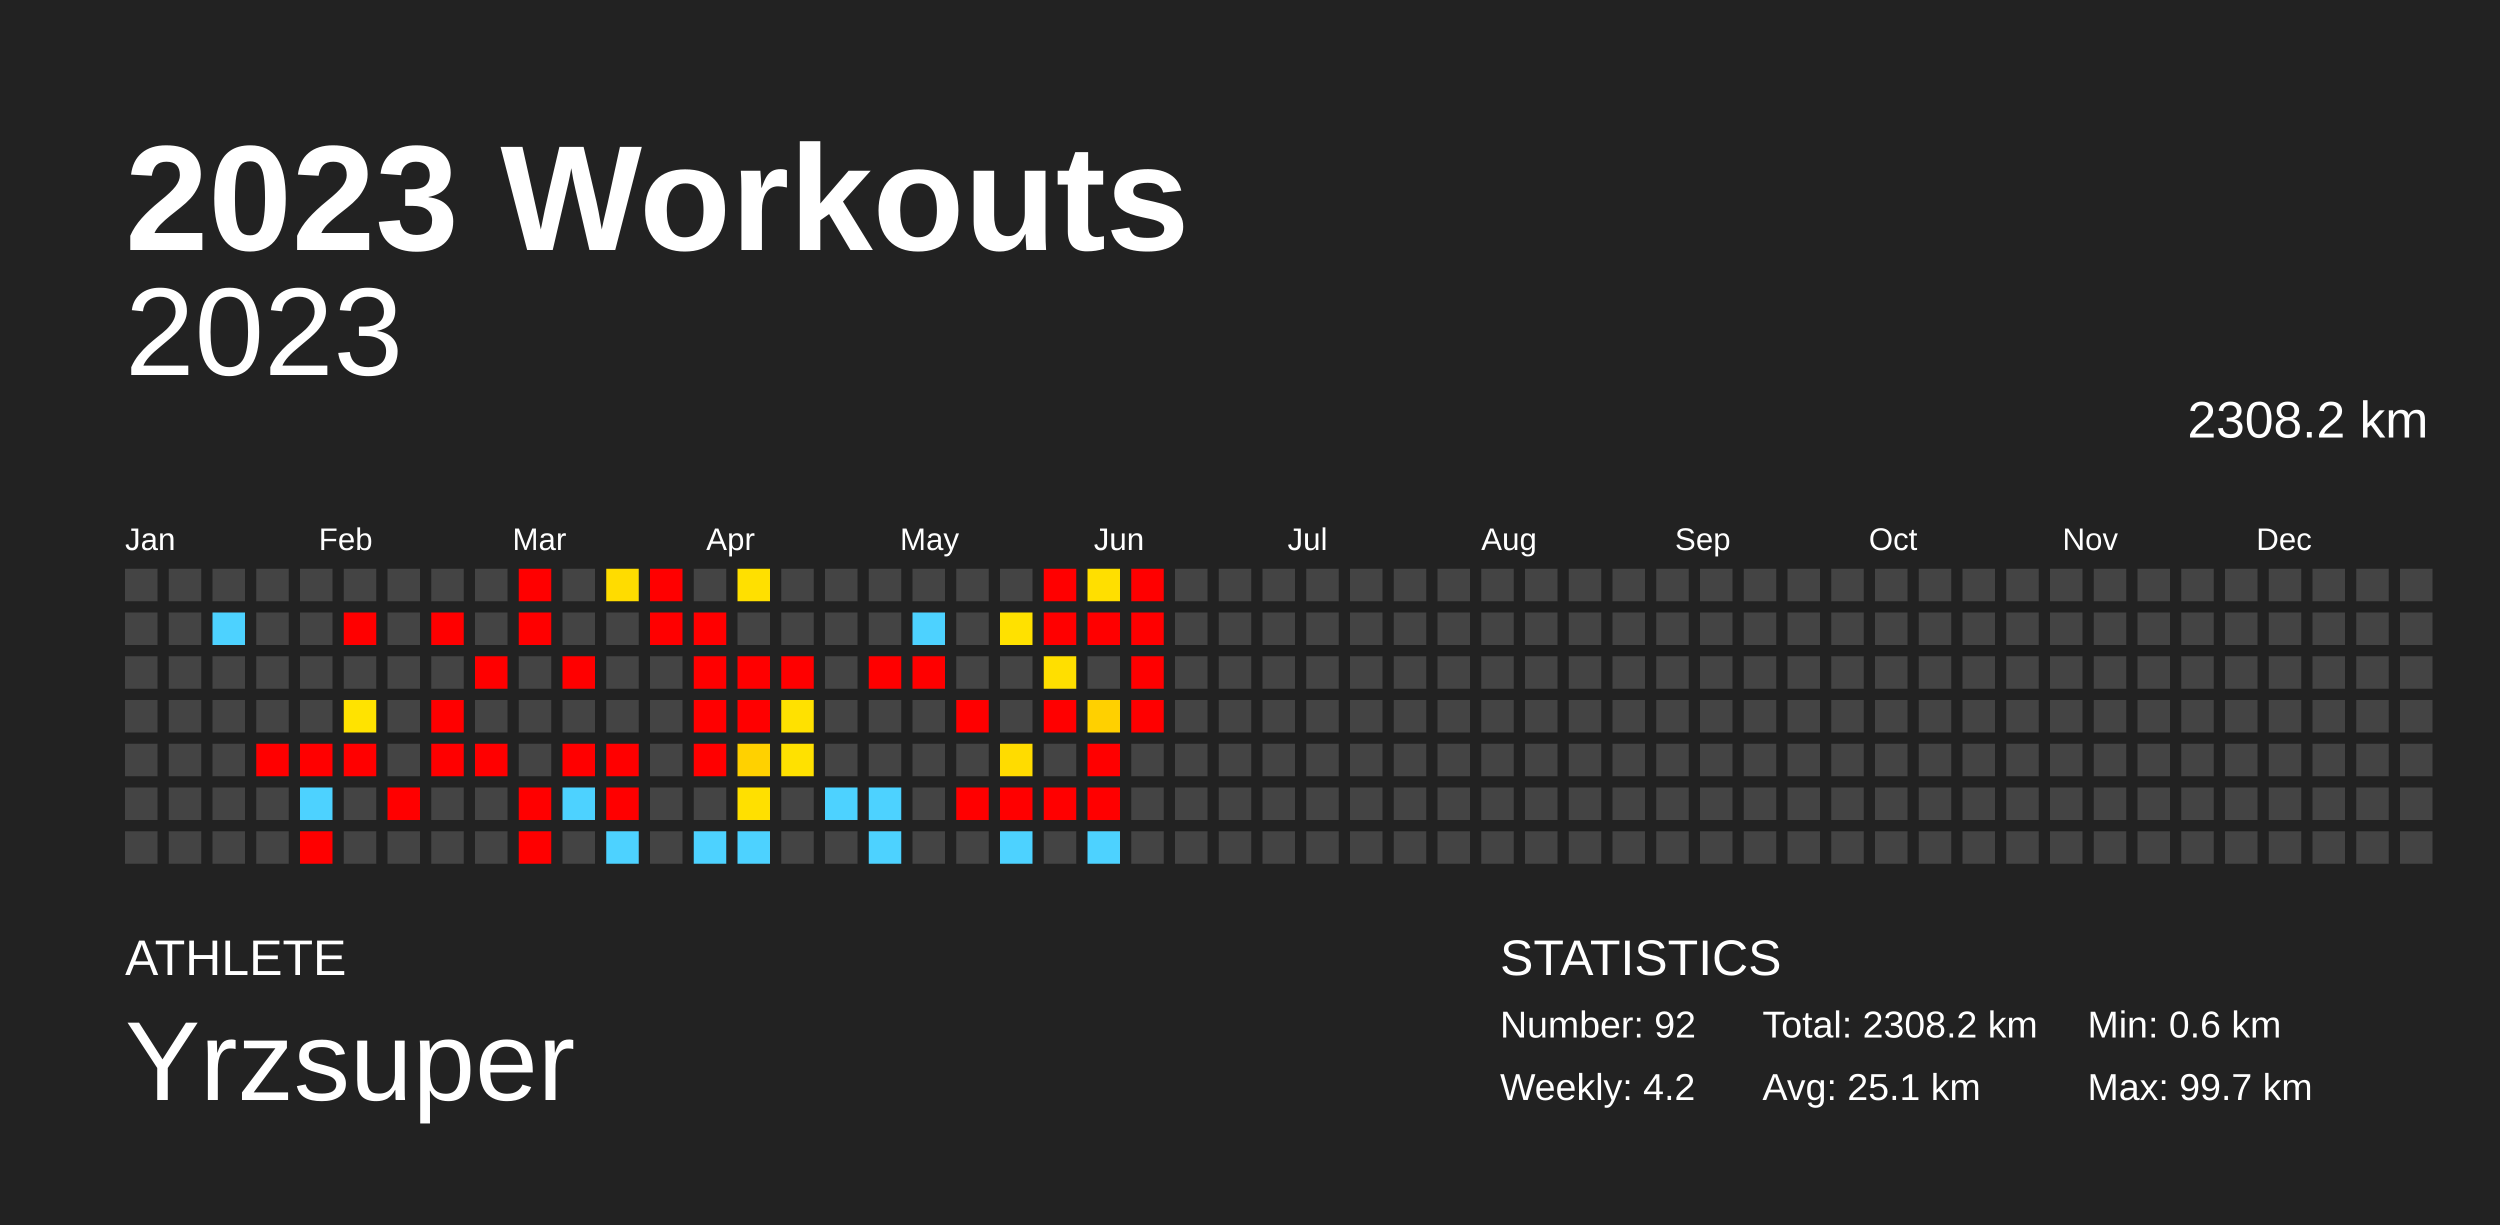
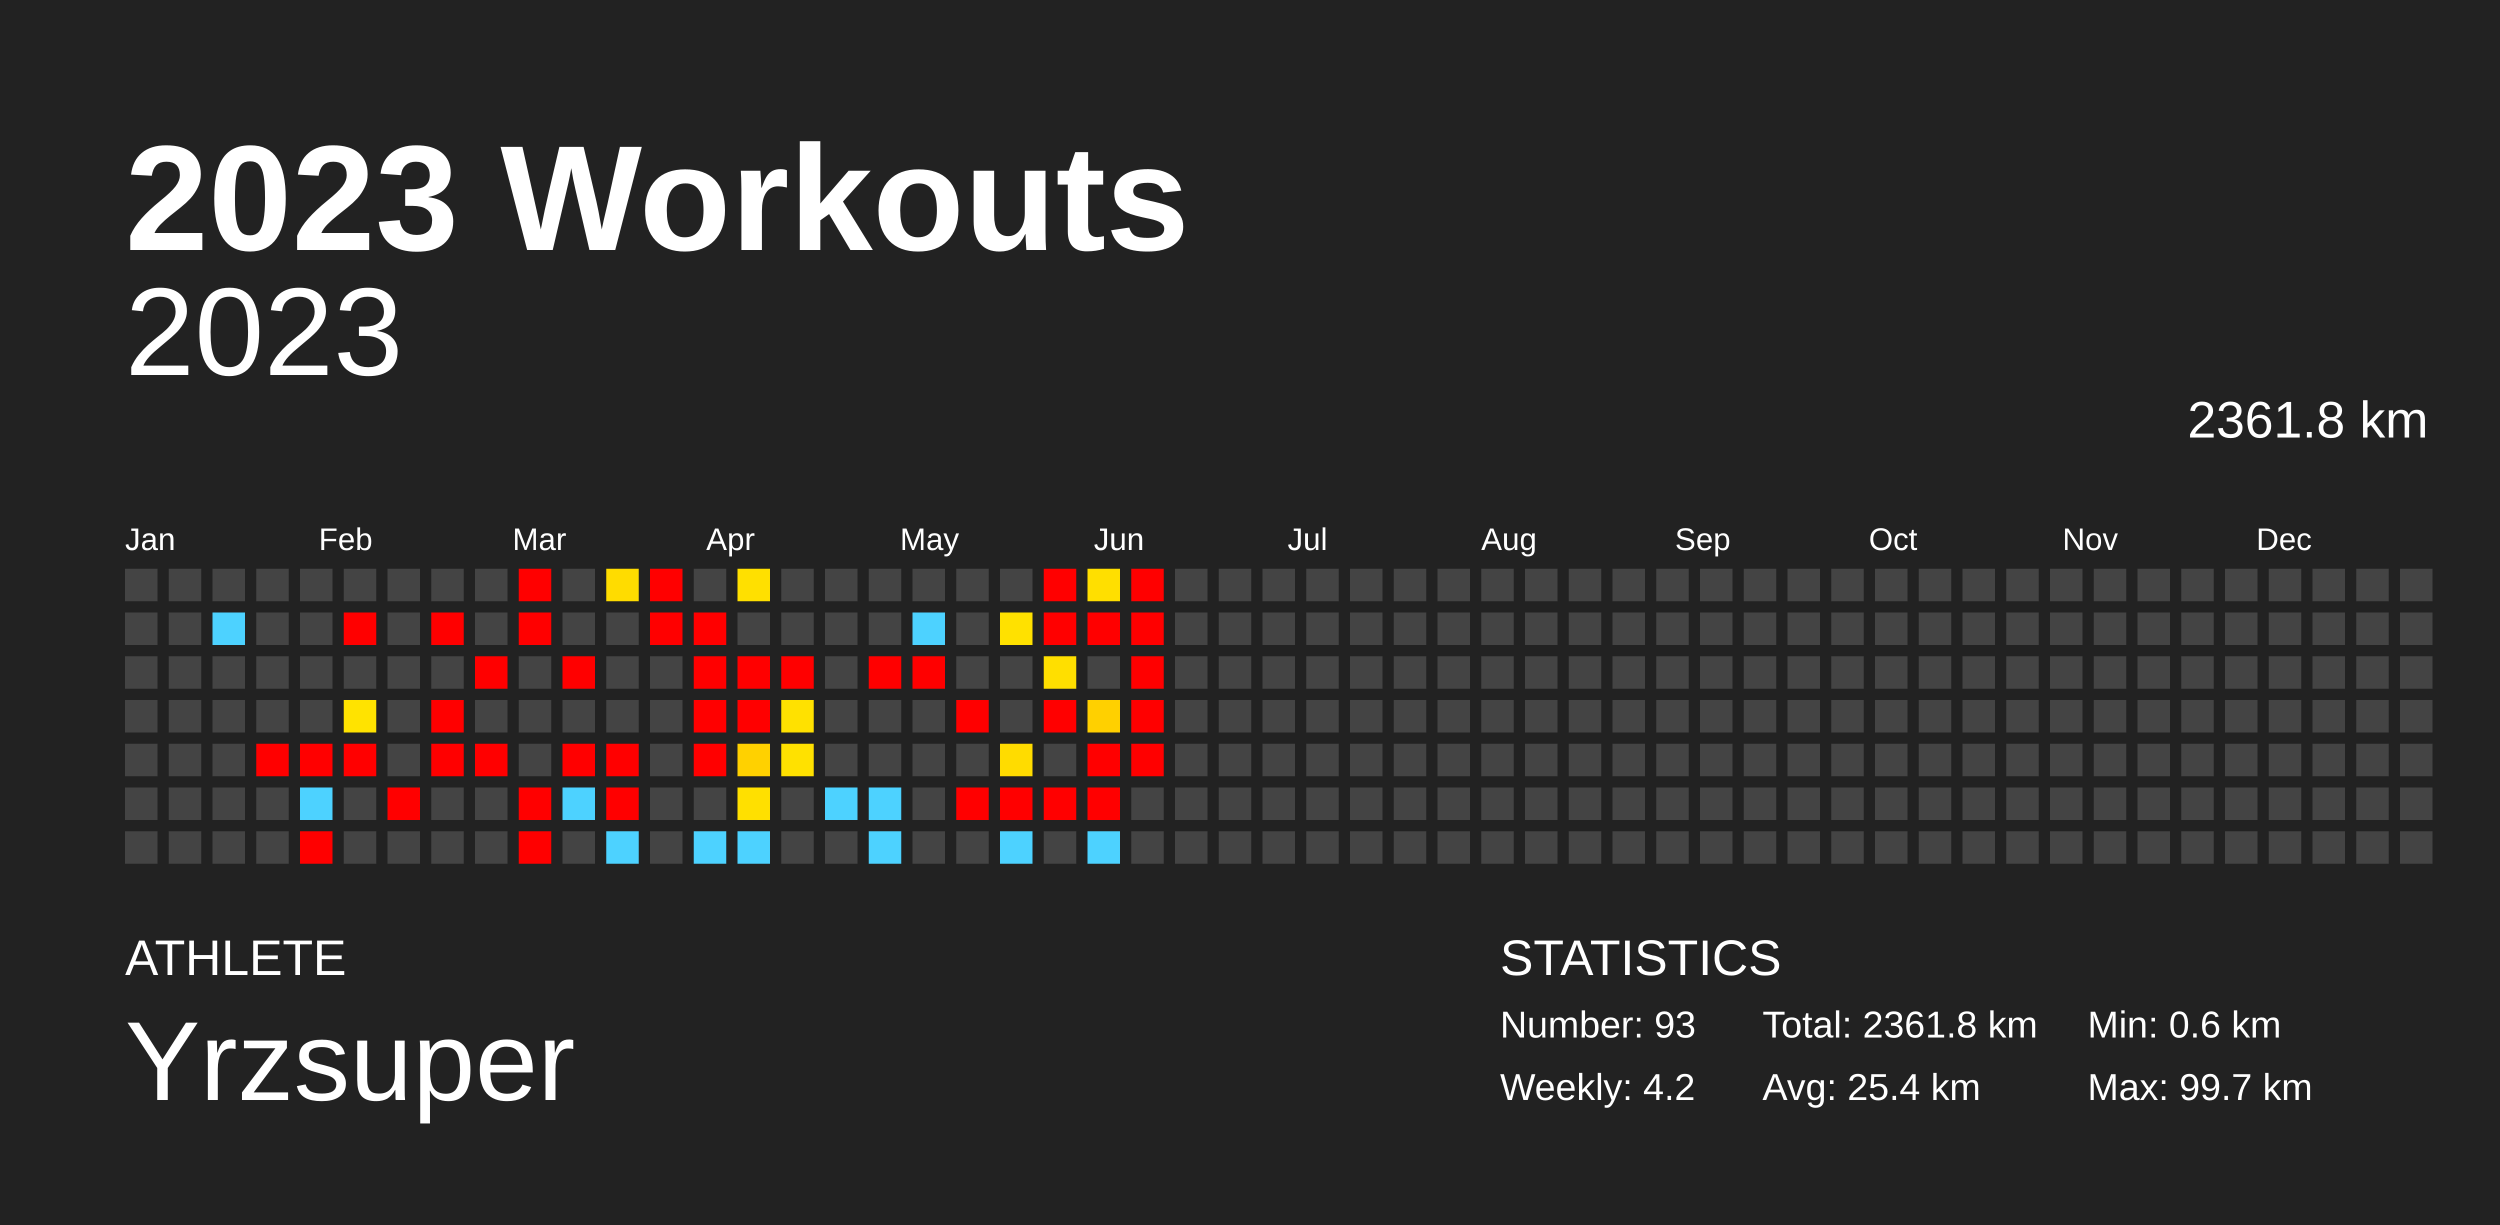
<svg xmlns="http://www.w3.org/2000/svg" baseProfile="full" height="98mm" version="1.1" viewBox="0,0,200,98" width="200mm">
  <defs />
  <rect fill="#222222" height="98" width="200" x="0" y="0" />
  <text fill="#FFFFFF" style="font-size:12px; font-family:Arial; font-weight:bold;" x="10" y="20">2023 Workouts</text>
  <text fill="#FFFFFF" style="font-size:4px; font-family:Arial" x="10" y="78">ATHLETE</text>
  <text fill="#FFFFFF" style="font-size:9px; font-family:Arial" x="10" y="88">Yrzsuper</text>
  <text fill="#FFFFFF" style="font-size:4px; font-family:Arial" x="120" y="78">STATISTICS</text>
-   <text fill="#FFFFFF" style="font-size:3px; font-family:Arial" x="120" y="83">Number: 92</text>
+   <text fill="#FFFFFF" style="font-size:3px; font-family:Arial" x="120" y="83">Number: 93</text>
  <text fill="#FFFFFF" style="font-size:3px; font-family:Arial" x="120" y="88">Weekly: 4.2</text>
-   <text fill="#FFFFFF" style="font-size:3px; font-family:Arial" x="141" y="83">Total: 2308.2 km</text>
-   <text fill="#FFFFFF" style="font-size:3px; font-family:Arial" x="141" y="88">Avg: 25.1 km</text>
+   <text fill="#FFFFFF" style="font-size:3px; font-family:Arial" x="141" y="83">Total: 2361.8 km</text>
+   <text fill="#FFFFFF" style="font-size:3px; font-family:Arial" x="141" y="88">Avg: 25.4 km</text>
  <text fill="#FFFFFF" style="font-size:3px; font-family:Arial" x="167" y="83">Min: 0.6 km</text>
  <text fill="#FFFFFF" style="font-size:3px; font-family:Arial" x="167" y="88">Max: 99.7 km</text>
  <text alignment-baseline="hanging" fill="#FFFFFF" style="font-size:10.0px; font-family:Arial;" x="10" y="30">2023</text>
-   <text alignment-baseline="hanging" fill="#FFFFFF" style="font-size:4.125px; font-family:Arial;" x="175" y="35">2308.2 km</text>
+   <text alignment-baseline="hanging" fill="#FFFFFF" style="font-size:4.125px; font-family:Arial;" x="175" y="35">2361.8 km</text>
  <text fill="#FFFFFF" style="font-size:2.5px; font-family:Arial" x="10.0" y="44">Jan</text>
  <text fill="#FFFFFF" style="font-size:2.5px; font-family:Arial" x="25.5" y="44">Feb</text>
  <text fill="#FFFFFF" style="font-size:2.5px; font-family:Arial" x="41.0" y="44">Mar</text>
  <text fill="#FFFFFF" style="font-size:2.5px; font-family:Arial" x="56.5" y="44">Apr</text>
  <text fill="#FFFFFF" style="font-size:2.5px; font-family:Arial" x="72.0" y="44">May</text>
  <text fill="#FFFFFF" style="font-size:2.5px; font-family:Arial" x="87.5" y="44">Jun</text>
  <text fill="#FFFFFF" style="font-size:2.5px; font-family:Arial" x="103.0" y="44">Jul</text>
  <text fill="#FFFFFF" style="font-size:2.5px; font-family:Arial" x="118.5" y="44">Aug</text>
  <text fill="#FFFFFF" style="font-size:2.5px; font-family:Arial" x="134.0" y="44">Sep</text>
  <text fill="#FFFFFF" style="font-size:2.5px; font-family:Arial" x="149.5" y="44">Oct</text>
  <text fill="#FFFFFF" style="font-size:2.5px; font-family:Arial" x="165.0" y="44">Nov</text>
  <text fill="#FFFFFF" style="font-size:2.5px; font-family:Arial" x="180.5" y="44">Dec</text>
  <rect fill="#444444" height="2.6" width="2.6" x="10.0" y="45.5" />
  <rect fill="#444444" height="2.6" width="2.6" x="10.0" y="49.0" />
  <rect fill="#444444" height="2.6" width="2.6" x="10.0" y="52.5" />
  <rect fill="#444444" height="2.6" width="2.6" x="10.0" y="56.0" />
  <rect fill="#444444" height="2.6" width="2.6" x="10.0" y="59.5" />
  <rect fill="#444444" height="2.6" width="2.6" x="10.0" y="63.0" />
  <rect fill="#444444" height="2.6" width="2.6" x="10.0" y="66.5" />
  <rect fill="#444444" height="2.6" width="2.6" x="13.5" y="45.5" />
  <rect fill="#444444" height="2.6" width="2.6" x="13.5" y="49.0" />
  <rect fill="#444444" height="2.6" width="2.6" x="13.5" y="52.5" />
  <rect fill="#444444" height="2.6" width="2.6" x="13.5" y="56.0" />
  <rect fill="#444444" height="2.6" width="2.6" x="13.5" y="59.5" />
  <rect fill="#444444" height="2.6" width="2.6" x="13.5" y="63.0" />
  <rect fill="#444444" height="2.6" width="2.6" x="13.5" y="66.5" />
  <rect fill="#444444" height="2.6" width="2.6" x="17.0" y="45.5" />
  <rect fill="#4dd2ff" height="2.6" width="2.6" x="17.0" y="49.0" />
  <rect fill="#444444" height="2.6" width="2.6" x="17.0" y="52.5" />
  <rect fill="#444444" height="2.6" width="2.6" x="17.0" y="56.0" />
  <rect fill="#444444" height="2.6" width="2.6" x="17.0" y="59.5" />
  <rect fill="#444444" height="2.6" width="2.6" x="17.0" y="63.0" />
  <rect fill="#444444" height="2.6" width="2.6" x="17.0" y="66.5" />
  <rect fill="#444444" height="2.6" width="2.6" x="20.5" y="45.5" />
  <rect fill="#444444" height="2.6" width="2.6" x="20.5" y="49.0" />
  <rect fill="#444444" height="2.6" width="2.6" x="20.5" y="52.5" />
  <rect fill="#444444" height="2.6" width="2.6" x="20.5" y="56.0" />
  <rect fill="red" height="2.6" width="2.6" x="20.5" y="59.5" />
  <rect fill="#444444" height="2.6" width="2.6" x="20.5" y="63.0" />
  <rect fill="#444444" height="2.6" width="2.6" x="20.5" y="66.5" />
  <rect fill="#444444" height="2.6" width="2.6" x="24.0" y="45.5" />
  <rect fill="#444444" height="2.6" width="2.6" x="24.0" y="49.0" />
  <rect fill="#444444" height="2.6" width="2.6" x="24.0" y="52.5" />
  <rect fill="#444444" height="2.6" width="2.6" x="24.0" y="56.0" />
  <rect fill="red" height="2.6" width="2.6" x="24.0" y="59.5" />
  <rect fill="#4dd2ff" height="2.6" width="2.6" x="24.0" y="63.0" />
  <rect fill="red" height="2.6" width="2.6" x="24.0" y="66.5" />
  <rect fill="#444444" height="2.6" width="2.6" x="27.5" y="45.5" />
  <rect fill="red" height="2.6" width="2.6" x="27.5" y="49.0" />
  <rect fill="#444444" height="2.6" width="2.6" x="27.5" y="52.5" />
  <rect fill="#ffe300" height="2.6" width="2.6" x="27.5" y="56.0" />
  <rect fill="red" height="2.6" width="2.6" x="27.5" y="59.5" />
  <rect fill="#444444" height="2.6" width="2.6" x="27.5" y="63.0" />
  <rect fill="#444444" height="2.6" width="2.6" x="27.5" y="66.5" />
  <rect fill="#444444" height="2.6" width="2.6" x="31.0" y="45.5" />
  <rect fill="#444444" height="2.6" width="2.6" x="31.0" y="49.0" />
  <rect fill="#444444" height="2.6" width="2.6" x="31.0" y="52.5" />
  <rect fill="#444444" height="2.6" width="2.6" x="31.0" y="56.0" />
  <rect fill="#444444" height="2.6" width="2.6" x="31.0" y="59.5" />
  <rect fill="red" height="2.6" width="2.6" x="31.0" y="63.0" />
  <rect fill="#444444" height="2.6" width="2.6" x="31.0" y="66.5" />
  <rect fill="#444444" height="2.6" width="2.6" x="34.5" y="45.5" />
  <rect fill="red" height="2.6" width="2.6" x="34.5" y="49.0" />
  <rect fill="#444444" height="2.6" width="2.6" x="34.5" y="52.5" />
  <rect fill="red" height="2.6" width="2.6" x="34.5" y="56.0" />
  <rect fill="red" height="2.6" width="2.6" x="34.5" y="59.5" />
  <rect fill="#444444" height="2.6" width="2.6" x="34.5" y="63.0" />
  <rect fill="#444444" height="2.6" width="2.6" x="34.5" y="66.5" />
  <rect fill="#444444" height="2.6" width="2.6" x="38.0" y="45.5" />
  <rect fill="#444444" height="2.6" width="2.6" x="38.0" y="49.0" />
  <rect fill="red" height="2.6" width="2.6" x="38.0" y="52.5" />
  <rect fill="#444444" height="2.6" width="2.6" x="38.0" y="56.0" />
  <rect fill="red" height="2.6" width="2.6" x="38.0" y="59.5" />
  <rect fill="#444444" height="2.6" width="2.6" x="38.0" y="63.0" />
  <rect fill="#444444" height="2.6" width="2.6" x="38.0" y="66.5" />
  <rect fill="red" height="2.6" width="2.6" x="41.5" y="45.5" />
  <rect fill="red" height="2.6" width="2.6" x="41.5" y="49.0" />
  <rect fill="#444444" height="2.6" width="2.6" x="41.5" y="52.5" />
  <rect fill="#444444" height="2.6" width="2.6" x="41.5" y="56.0" />
  <rect fill="#444444" height="2.6" width="2.6" x="41.5" y="59.5" />
  <rect fill="red" height="2.6" width="2.6" x="41.5" y="63.0" />
  <rect fill="red" height="2.6" width="2.6" x="41.5" y="66.5" />
  <rect fill="#444444" height="2.6" width="2.6" x="45.0" y="45.5" />
  <rect fill="#444444" height="2.6" width="2.6" x="45.0" y="49.0" />
  <rect fill="red" height="2.6" width="2.6" x="45.0" y="52.5" />
  <rect fill="#444444" height="2.6" width="2.6" x="45.0" y="56.0" />
  <rect fill="red" height="2.6" width="2.6" x="45.0" y="59.5" />
  <rect fill="#4dd2ff" height="2.6" width="2.6" x="45.0" y="63.0" />
  <rect fill="#444444" height="2.6" width="2.6" x="45.0" y="66.5" />
  <rect fill="#ffdc00" height="2.6" width="2.6" x="48.5" y="45.5" />
  <rect fill="#444444" height="2.6" width="2.6" x="48.5" y="49.0" />
  <rect fill="#444444" height="2.6" width="2.6" x="48.5" y="52.5" />
  <rect fill="#444444" height="2.6" width="2.6" x="48.5" y="56.0" />
  <rect fill="red" height="2.6" width="2.6" x="48.5" y="59.5" />
  <rect fill="red" height="2.6" width="2.6" x="48.5" y="63.0" />
  <rect fill="#4dd2ff" height="2.6" width="2.6" x="48.5" y="66.5" />
  <rect fill="red" height="2.6" width="2.6" x="52.0" y="45.5" />
  <rect fill="red" height="2.6" width="2.6" x="52.0" y="49.0" />
  <rect fill="#444444" height="2.6" width="2.6" x="52.0" y="52.5" />
  <rect fill="#444444" height="2.6" width="2.6" x="52.0" y="56.0" />
  <rect fill="#444444" height="2.6" width="2.6" x="52.0" y="59.5" />
  <rect fill="#444444" height="2.6" width="2.6" x="52.0" y="63.0" />
  <rect fill="#444444" height="2.6" width="2.6" x="52.0" y="66.5" />
  <rect fill="#444444" height="2.6" width="2.6" x="55.5" y="45.5" />
  <rect fill="red" height="2.6" width="2.6" x="55.5" y="49.0" />
  <rect fill="red" height="2.6" width="2.6" x="55.5" y="52.5" />
  <rect fill="red" height="2.6" width="2.6" x="55.5" y="56.0" />
  <rect fill="red" height="2.6" width="2.6" x="55.5" y="59.5" />
  <rect fill="#444444" height="2.6" width="2.6" x="55.5" y="63.0" />
  <rect fill="#4dd2ff" height="2.6" width="2.6" x="55.5" y="66.5" />
  <rect fill="#ffe000" height="2.6" width="2.6" x="59.0" y="45.5" />
  <rect fill="#444444" height="2.6" width="2.6" x="59.0" y="49.0" />
  <rect fill="red" height="2.6" width="2.6" x="59.0" y="52.5" />
  <rect fill="red" height="2.6" width="2.6" x="59.0" y="56.0" />
  <rect fill="#ffd100" height="2.6" width="2.6" x="59.0" y="59.5" />
  <rect fill="#ffe000" height="2.6" width="2.6" x="59.0" y="63.0" />
  <rect fill="#4dd2ff" height="2.6" width="2.6" x="59.0" y="66.5" />
  <rect fill="#444444" height="2.6" width="2.6" x="62.5" y="45.5" />
  <rect fill="#444444" height="2.6" width="2.6" x="62.5" y="49.0" />
  <rect fill="red" height="2.6" width="2.6" x="62.5" y="52.5" />
  <rect fill="#ffe100" height="2.6" width="2.6" x="62.5" y="56.0" />
  <rect fill="#ffe100" height="2.6" width="2.6" x="62.5" y="59.5" />
  <rect fill="#444444" height="2.6" width="2.6" x="62.5" y="63.0" />
  <rect fill="#444444" height="2.6" width="2.6" x="62.5" y="66.5" />
  <rect fill="#444444" height="2.6" width="2.6" x="66.0" y="45.5" />
  <rect fill="#444444" height="2.6" width="2.6" x="66.0" y="49.0" />
  <rect fill="#444444" height="2.6" width="2.6" x="66.0" y="52.5" />
  <rect fill="#444444" height="2.6" width="2.6" x="66.0" y="56.0" />
  <rect fill="#444444" height="2.6" width="2.6" x="66.0" y="59.5" />
  <rect fill="#4dd2ff" height="2.6" width="2.6" x="66.0" y="63.0" />
  <rect fill="#444444" height="2.6" width="2.6" x="66.0" y="66.5" />
  <rect fill="#444444" height="2.6" width="2.6" x="69.5" y="45.5" />
  <rect fill="#444444" height="2.6" width="2.6" x="69.5" y="49.0" />
  <rect fill="red" height="2.6" width="2.6" x="69.5" y="52.5" />
  <rect fill="#444444" height="2.6" width="2.6" x="69.5" y="56.0" />
  <rect fill="#444444" height="2.6" width="2.6" x="69.5" y="59.5" />
  <rect fill="#4dd2ff" height="2.6" width="2.6" x="69.5" y="63.0" />
  <rect fill="#4dd2ff" height="2.6" width="2.6" x="69.5" y="66.5" />
  <rect fill="#444444" height="2.6" width="2.6" x="73.0" y="45.5" />
  <rect fill="#4dd2ff" height="2.6" width="2.6" x="73.0" y="49.0" />
  <rect fill="red" height="2.6" width="2.6" x="73.0" y="52.5" />
  <rect fill="#444444" height="2.6" width="2.6" x="73.0" y="56.0" />
  <rect fill="#444444" height="2.6" width="2.6" x="73.0" y="59.5" />
  <rect fill="#444444" height="2.6" width="2.6" x="73.0" y="63.0" />
  <rect fill="#444444" height="2.6" width="2.6" x="73.0" y="66.5" />
  <rect fill="#444444" height="2.6" width="2.6" x="76.5" y="45.5" />
  <rect fill="#444444" height="2.6" width="2.6" x="76.5" y="49.0" />
  <rect fill="#444444" height="2.6" width="2.6" x="76.5" y="52.5" />
  <rect fill="red" height="2.6" width="2.6" x="76.5" y="56.0" />
  <rect fill="#444444" height="2.6" width="2.6" x="76.5" y="59.5" />
  <rect fill="red" height="2.6" width="2.6" x="76.5" y="63.0" />
  <rect fill="#444444" height="2.6" width="2.6" x="76.5" y="66.5" />
  <rect fill="#444444" height="2.6" width="2.6" x="80.0" y="45.5" />
  <rect fill="#ffe100" height="2.6" width="2.6" x="80.0" y="49.0" />
  <rect fill="#444444" height="2.6" width="2.6" x="80.0" y="52.5" />
  <rect fill="#444444" height="2.6" width="2.6" x="80.0" y="56.0" />
  <rect fill="#ffdc00" height="2.6" width="2.6" x="80.0" y="59.5" />
  <rect fill="red" height="2.6" width="2.6" x="80.0" y="63.0" />
  <rect fill="#4dd2ff" height="2.6" width="2.6" x="80.0" y="66.5" />
  <rect fill="red" height="2.6" width="2.6" x="83.5" y="45.5" />
  <rect fill="red" height="2.6" width="2.6" x="83.5" y="49.0" />
  <rect fill="#ffdf00" height="2.6" width="2.6" x="83.5" y="52.5" />
  <rect fill="red" height="2.6" width="2.6" x="83.5" y="56.0" />
  <rect fill="#444444" height="2.6" width="2.6" x="83.5" y="59.5" />
  <rect fill="red" height="2.6" width="2.6" x="83.5" y="63.0" />
  <rect fill="#444444" height="2.6" width="2.6" x="83.5" y="66.5" />
  <rect fill="#ffdf00" height="2.6" width="2.6" x="87.0" y="45.5" />
  <rect fill="red" height="2.6" width="2.6" x="87.0" y="49.0" />
  <rect fill="#444444" height="2.6" width="2.6" x="87.0" y="52.5" />
  <rect fill="#ffd000" height="2.6" width="2.6" x="87.0" y="56.0" />
  <rect fill="red" height="2.6" width="2.6" x="87.0" y="59.5" />
  <rect fill="red" height="2.6" width="2.6" x="87.0" y="63.0" />
  <rect fill="#4dd2ff" height="2.6" width="2.6" x="87.0" y="66.5" />
  <rect fill="red" height="2.6" width="2.6" x="90.5" y="45.5" />
  <rect fill="red" height="2.6" width="2.6" x="90.5" y="49.0" />
  <rect fill="red" height="2.6" width="2.6" x="90.5" y="52.5" />
  <rect fill="red" height="2.6" width="2.6" x="90.5" y="56.0" />
-   <rect fill="#444444" height="2.6" width="2.6" x="90.5" y="59.5" />
+   <rect fill="red" height="2.6" width="2.6" x="90.5" y="59.5" />
  <rect fill="#444444" height="2.6" width="2.6" x="90.5" y="63.0" />
  <rect fill="#444444" height="2.6" width="2.6" x="90.5" y="66.5" />
  <rect fill="#444444" height="2.6" width="2.6" x="94.0" y="45.5" />
  <rect fill="#444444" height="2.6" width="2.6" x="94.0" y="49.0" />
  <rect fill="#444444" height="2.6" width="2.6" x="94.0" y="52.5" />
  <rect fill="#444444" height="2.6" width="2.6" x="94.0" y="56.0" />
  <rect fill="#444444" height="2.6" width="2.6" x="94.0" y="59.5" />
  <rect fill="#444444" height="2.6" width="2.6" x="94.0" y="63.0" />
  <rect fill="#444444" height="2.6" width="2.6" x="94.0" y="66.5" />
  <rect fill="#444444" height="2.6" width="2.6" x="97.5" y="45.5" />
  <rect fill="#444444" height="2.6" width="2.6" x="97.5" y="49.0" />
  <rect fill="#444444" height="2.6" width="2.6" x="97.5" y="52.5" />
  <rect fill="#444444" height="2.6" width="2.6" x="97.5" y="56.0" />
  <rect fill="#444444" height="2.6" width="2.6" x="97.5" y="59.5" />
  <rect fill="#444444" height="2.6" width="2.6" x="97.5" y="63.0" />
  <rect fill="#444444" height="2.6" width="2.6" x="97.5" y="66.5" />
  <rect fill="#444444" height="2.6" width="2.6" x="101.0" y="45.5" />
  <rect fill="#444444" height="2.6" width="2.6" x="101.0" y="49.0" />
  <rect fill="#444444" height="2.6" width="2.6" x="101.0" y="52.5" />
  <rect fill="#444444" height="2.6" width="2.6" x="101.0" y="56.0" />
  <rect fill="#444444" height="2.6" width="2.6" x="101.0" y="59.5" />
  <rect fill="#444444" height="2.6" width="2.6" x="101.0" y="63.0" />
  <rect fill="#444444" height="2.6" width="2.6" x="101.0" y="66.5" />
  <rect fill="#444444" height="2.6" width="2.6" x="104.5" y="45.5" />
  <rect fill="#444444" height="2.6" width="2.6" x="104.5" y="49.0" />
  <rect fill="#444444" height="2.6" width="2.6" x="104.5" y="52.5" />
  <rect fill="#444444" height="2.6" width="2.6" x="104.5" y="56.0" />
  <rect fill="#444444" height="2.6" width="2.6" x="104.5" y="59.5" />
  <rect fill="#444444" height="2.6" width="2.6" x="104.5" y="63.0" />
  <rect fill="#444444" height="2.6" width="2.6" x="104.5" y="66.5" />
  <rect fill="#444444" height="2.6" width="2.6" x="108.0" y="45.5" />
  <rect fill="#444444" height="2.6" width="2.6" x="108.0" y="49.0" />
  <rect fill="#444444" height="2.6" width="2.6" x="108.0" y="52.5" />
  <rect fill="#444444" height="2.6" width="2.6" x="108.0" y="56.0" />
  <rect fill="#444444" height="2.6" width="2.6" x="108.0" y="59.5" />
  <rect fill="#444444" height="2.6" width="2.6" x="108.0" y="63.0" />
  <rect fill="#444444" height="2.6" width="2.6" x="108.0" y="66.5" />
  <rect fill="#444444" height="2.6" width="2.6" x="111.5" y="45.5" />
  <rect fill="#444444" height="2.6" width="2.6" x="111.5" y="49.0" />
  <rect fill="#444444" height="2.6" width="2.6" x="111.5" y="52.5" />
  <rect fill="#444444" height="2.6" width="2.6" x="111.5" y="56.0" />
  <rect fill="#444444" height="2.6" width="2.6" x="111.5" y="59.5" />
  <rect fill="#444444" height="2.6" width="2.6" x="111.5" y="63.0" />
  <rect fill="#444444" height="2.6" width="2.6" x="111.5" y="66.5" />
  <rect fill="#444444" height="2.6" width="2.6" x="115.0" y="45.5" />
  <rect fill="#444444" height="2.6" width="2.6" x="115.0" y="49.0" />
  <rect fill="#444444" height="2.6" width="2.6" x="115.0" y="52.5" />
  <rect fill="#444444" height="2.6" width="2.6" x="115.0" y="56.0" />
  <rect fill="#444444" height="2.6" width="2.6" x="115.0" y="59.5" />
  <rect fill="#444444" height="2.6" width="2.6" x="115.0" y="63.0" />
  <rect fill="#444444" height="2.6" width="2.6" x="115.0" y="66.5" />
  <rect fill="#444444" height="2.6" width="2.6" x="118.5" y="45.5" />
  <rect fill="#444444" height="2.6" width="2.6" x="118.5" y="49.0" />
  <rect fill="#444444" height="2.6" width="2.6" x="118.5" y="52.5" />
  <rect fill="#444444" height="2.6" width="2.6" x="118.5" y="56.0" />
  <rect fill="#444444" height="2.6" width="2.6" x="118.5" y="59.5" />
  <rect fill="#444444" height="2.6" width="2.6" x="118.5" y="63.0" />
  <rect fill="#444444" height="2.6" width="2.6" x="118.5" y="66.5" />
  <rect fill="#444444" height="2.6" width="2.6" x="122.0" y="45.5" />
  <rect fill="#444444" height="2.6" width="2.6" x="122.0" y="49.0" />
  <rect fill="#444444" height="2.6" width="2.6" x="122.0" y="52.5" />
  <rect fill="#444444" height="2.6" width="2.6" x="122.0" y="56.0" />
  <rect fill="#444444" height="2.6" width="2.6" x="122.0" y="59.5" />
  <rect fill="#444444" height="2.6" width="2.6" x="122.0" y="63.0" />
  <rect fill="#444444" height="2.6" width="2.6" x="122.0" y="66.5" />
  <rect fill="#444444" height="2.6" width="2.6" x="125.5" y="45.5" />
  <rect fill="#444444" height="2.6" width="2.6" x="125.5" y="49.0" />
  <rect fill="#444444" height="2.6" width="2.6" x="125.5" y="52.5" />
  <rect fill="#444444" height="2.6" width="2.6" x="125.5" y="56.0" />
  <rect fill="#444444" height="2.6" width="2.6" x="125.5" y="59.5" />
  <rect fill="#444444" height="2.6" width="2.6" x="125.5" y="63.0" />
  <rect fill="#444444" height="2.6" width="2.6" x="125.5" y="66.5" />
  <rect fill="#444444" height="2.6" width="2.6" x="129.0" y="45.5" />
  <rect fill="#444444" height="2.6" width="2.6" x="129.0" y="49.0" />
  <rect fill="#444444" height="2.6" width="2.6" x="129.0" y="52.5" />
  <rect fill="#444444" height="2.6" width="2.6" x="129.0" y="56.0" />
  <rect fill="#444444" height="2.6" width="2.6" x="129.0" y="59.5" />
  <rect fill="#444444" height="2.6" width="2.6" x="129.0" y="63.0" />
  <rect fill="#444444" height="2.6" width="2.6" x="129.0" y="66.5" />
  <rect fill="#444444" height="2.6" width="2.6" x="132.5" y="45.5" />
  <rect fill="#444444" height="2.6" width="2.6" x="132.5" y="49.0" />
  <rect fill="#444444" height="2.6" width="2.6" x="132.5" y="52.5" />
  <rect fill="#444444" height="2.6" width="2.6" x="132.5" y="56.0" />
  <rect fill="#444444" height="2.6" width="2.6" x="132.5" y="59.5" />
  <rect fill="#444444" height="2.6" width="2.6" x="132.5" y="63.0" />
  <rect fill="#444444" height="2.6" width="2.6" x="132.5" y="66.5" />
  <rect fill="#444444" height="2.6" width="2.6" x="136.0" y="45.5" />
  <rect fill="#444444" height="2.6" width="2.6" x="136.0" y="49.0" />
  <rect fill="#444444" height="2.6" width="2.6" x="136.0" y="52.5" />
  <rect fill="#444444" height="2.6" width="2.6" x="136.0" y="56.0" />
  <rect fill="#444444" height="2.6" width="2.6" x="136.0" y="59.5" />
  <rect fill="#444444" height="2.6" width="2.6" x="136.0" y="63.0" />
  <rect fill="#444444" height="2.6" width="2.6" x="136.0" y="66.5" />
  <rect fill="#444444" height="2.6" width="2.6" x="139.5" y="45.5" />
  <rect fill="#444444" height="2.6" width="2.6" x="139.5" y="49.0" />
  <rect fill="#444444" height="2.6" width="2.6" x="139.5" y="52.5" />
  <rect fill="#444444" height="2.6" width="2.6" x="139.5" y="56.0" />
  <rect fill="#444444" height="2.6" width="2.6" x="139.5" y="59.5" />
  <rect fill="#444444" height="2.6" width="2.6" x="139.5" y="63.0" />
  <rect fill="#444444" height="2.6" width="2.6" x="139.5" y="66.5" />
  <rect fill="#444444" height="2.6" width="2.6" x="143.0" y="45.5" />
  <rect fill="#444444" height="2.6" width="2.6" x="143.0" y="49.0" />
  <rect fill="#444444" height="2.6" width="2.6" x="143.0" y="52.5" />
  <rect fill="#444444" height="2.6" width="2.6" x="143.0" y="56.0" />
  <rect fill="#444444" height="2.6" width="2.6" x="143.0" y="59.5" />
  <rect fill="#444444" height="2.6" width="2.6" x="143.0" y="63.0" />
  <rect fill="#444444" height="2.6" width="2.6" x="143.0" y="66.5" />
  <rect fill="#444444" height="2.6" width="2.6" x="146.5" y="45.5" />
  <rect fill="#444444" height="2.6" width="2.6" x="146.5" y="49.0" />
  <rect fill="#444444" height="2.6" width="2.6" x="146.5" y="52.5" />
  <rect fill="#444444" height="2.6" width="2.6" x="146.5" y="56.0" />
  <rect fill="#444444" height="2.6" width="2.6" x="146.5" y="59.5" />
  <rect fill="#444444" height="2.6" width="2.6" x="146.5" y="63.0" />
  <rect fill="#444444" height="2.6" width="2.6" x="146.5" y="66.5" />
  <rect fill="#444444" height="2.6" width="2.6" x="150.0" y="45.5" />
  <rect fill="#444444" height="2.6" width="2.6" x="150.0" y="49.0" />
  <rect fill="#444444" height="2.6" width="2.6" x="150.0" y="52.5" />
  <rect fill="#444444" height="2.6" width="2.6" x="150.0" y="56.0" />
  <rect fill="#444444" height="2.6" width="2.6" x="150.0" y="59.5" />
  <rect fill="#444444" height="2.6" width="2.6" x="150.0" y="63.0" />
  <rect fill="#444444" height="2.6" width="2.6" x="150.0" y="66.5" />
  <rect fill="#444444" height="2.6" width="2.6" x="153.5" y="45.5" />
  <rect fill="#444444" height="2.6" width="2.6" x="153.5" y="49.0" />
  <rect fill="#444444" height="2.6" width="2.6" x="153.5" y="52.5" />
  <rect fill="#444444" height="2.6" width="2.6" x="153.5" y="56.0" />
  <rect fill="#444444" height="2.6" width="2.6" x="153.5" y="59.5" />
  <rect fill="#444444" height="2.6" width="2.6" x="153.5" y="63.0" />
  <rect fill="#444444" height="2.6" width="2.6" x="153.5" y="66.5" />
  <rect fill="#444444" height="2.6" width="2.6" x="157.0" y="45.5" />
  <rect fill="#444444" height="2.6" width="2.6" x="157.0" y="49.0" />
  <rect fill="#444444" height="2.6" width="2.6" x="157.0" y="52.5" />
  <rect fill="#444444" height="2.6" width="2.6" x="157.0" y="56.0" />
  <rect fill="#444444" height="2.6" width="2.6" x="157.0" y="59.5" />
  <rect fill="#444444" height="2.6" width="2.6" x="157.0" y="63.0" />
  <rect fill="#444444" height="2.6" width="2.6" x="157.0" y="66.5" />
  <rect fill="#444444" height="2.6" width="2.6" x="160.5" y="45.5" />
  <rect fill="#444444" height="2.6" width="2.6" x="160.5" y="49.0" />
  <rect fill="#444444" height="2.6" width="2.6" x="160.5" y="52.5" />
  <rect fill="#444444" height="2.6" width="2.6" x="160.5" y="56.0" />
  <rect fill="#444444" height="2.6" width="2.6" x="160.5" y="59.5" />
  <rect fill="#444444" height="2.6" width="2.6" x="160.5" y="63.0" />
  <rect fill="#444444" height="2.6" width="2.6" x="160.5" y="66.5" />
  <rect fill="#444444" height="2.6" width="2.6" x="164.0" y="45.5" />
  <rect fill="#444444" height="2.6" width="2.6" x="164.0" y="49.0" />
  <rect fill="#444444" height="2.6" width="2.6" x="164.0" y="52.5" />
  <rect fill="#444444" height="2.6" width="2.6" x="164.0" y="56.0" />
  <rect fill="#444444" height="2.6" width="2.6" x="164.0" y="59.5" />
  <rect fill="#444444" height="2.6" width="2.6" x="164.0" y="63.0" />
  <rect fill="#444444" height="2.6" width="2.6" x="164.0" y="66.5" />
  <rect fill="#444444" height="2.6" width="2.6" x="167.5" y="45.5" />
  <rect fill="#444444" height="2.6" width="2.6" x="167.5" y="49.0" />
  <rect fill="#444444" height="2.6" width="2.6" x="167.5" y="52.5" />
  <rect fill="#444444" height="2.6" width="2.6" x="167.5" y="56.0" />
  <rect fill="#444444" height="2.6" width="2.6" x="167.5" y="59.5" />
  <rect fill="#444444" height="2.6" width="2.6" x="167.5" y="63.0" />
  <rect fill="#444444" height="2.6" width="2.6" x="167.5" y="66.5" />
  <rect fill="#444444" height="2.6" width="2.6" x="171.0" y="45.5" />
  <rect fill="#444444" height="2.6" width="2.6" x="171.0" y="49.0" />
  <rect fill="#444444" height="2.6" width="2.6" x="171.0" y="52.5" />
  <rect fill="#444444" height="2.6" width="2.6" x="171.0" y="56.0" />
  <rect fill="#444444" height="2.6" width="2.6" x="171.0" y="59.5" />
  <rect fill="#444444" height="2.6" width="2.6" x="171.0" y="63.0" />
  <rect fill="#444444" height="2.6" width="2.6" x="171.0" y="66.5" />
  <rect fill="#444444" height="2.6" width="2.6" x="174.5" y="45.5" />
  <rect fill="#444444" height="2.6" width="2.6" x="174.5" y="49.0" />
  <rect fill="#444444" height="2.6" width="2.6" x="174.5" y="52.5" />
  <rect fill="#444444" height="2.6" width="2.6" x="174.5" y="56.0" />
  <rect fill="#444444" height="2.6" width="2.6" x="174.5" y="59.5" />
  <rect fill="#444444" height="2.6" width="2.6" x="174.5" y="63.0" />
  <rect fill="#444444" height="2.6" width="2.6" x="174.5" y="66.5" />
  <rect fill="#444444" height="2.6" width="2.6" x="178.0" y="45.5" />
  <rect fill="#444444" height="2.6" width="2.6" x="178.0" y="49.0" />
  <rect fill="#444444" height="2.6" width="2.6" x="178.0" y="52.5" />
  <rect fill="#444444" height="2.6" width="2.6" x="178.0" y="56.0" />
  <rect fill="#444444" height="2.6" width="2.6" x="178.0" y="59.5" />
  <rect fill="#444444" height="2.6" width="2.6" x="178.0" y="63.0" />
  <rect fill="#444444" height="2.6" width="2.6" x="178.0" y="66.5" />
  <rect fill="#444444" height="2.6" width="2.6" x="181.5" y="45.5" />
  <rect fill="#444444" height="2.6" width="2.6" x="181.5" y="49.0" />
  <rect fill="#444444" height="2.6" width="2.6" x="181.5" y="52.5" />
  <rect fill="#444444" height="2.6" width="2.6" x="181.5" y="56.0" />
  <rect fill="#444444" height="2.6" width="2.6" x="181.5" y="59.5" />
  <rect fill="#444444" height="2.6" width="2.6" x="181.5" y="63.0" />
  <rect fill="#444444" height="2.6" width="2.6" x="181.5" y="66.5" />
  <rect fill="#444444" height="2.6" width="2.6" x="185.0" y="45.5" />
  <rect fill="#444444" height="2.6" width="2.6" x="185.0" y="49.0" />
  <rect fill="#444444" height="2.6" width="2.6" x="185.0" y="52.5" />
  <rect fill="#444444" height="2.6" width="2.6" x="185.0" y="56.0" />
  <rect fill="#444444" height="2.6" width="2.6" x="185.0" y="59.5" />
  <rect fill="#444444" height="2.6" width="2.6" x="185.0" y="63.0" />
  <rect fill="#444444" height="2.6" width="2.6" x="185.0" y="66.5" />
  <rect fill="#444444" height="2.6" width="2.6" x="188.5" y="45.5" />
  <rect fill="#444444" height="2.6" width="2.6" x="188.5" y="49.0" />
  <rect fill="#444444" height="2.6" width="2.6" x="188.5" y="52.5" />
  <rect fill="#444444" height="2.6" width="2.6" x="188.5" y="56.0" />
  <rect fill="#444444" height="2.6" width="2.6" x="188.5" y="59.5" />
  <rect fill="#444444" height="2.6" width="2.6" x="188.5" y="63.0" />
  <rect fill="#444444" height="2.6" width="2.6" x="188.5" y="66.5" />
  <rect fill="#444444" height="2.6" width="2.6" x="192.0" y="45.5" />
  <rect fill="#444444" height="2.6" width="2.6" x="192.0" y="49.0" />
  <rect fill="#444444" height="2.6" width="2.6" x="192.0" y="52.5" />
  <rect fill="#444444" height="2.6" width="2.6" x="192.0" y="56.0" />
  <rect fill="#444444" height="2.6" width="2.6" x="192.0" y="59.5" />
  <rect fill="#444444" height="2.6" width="2.6" x="192.0" y="63.0" />
  <rect fill="#444444" height="2.6" width="2.6" x="192.0" y="66.5" />
</svg>
